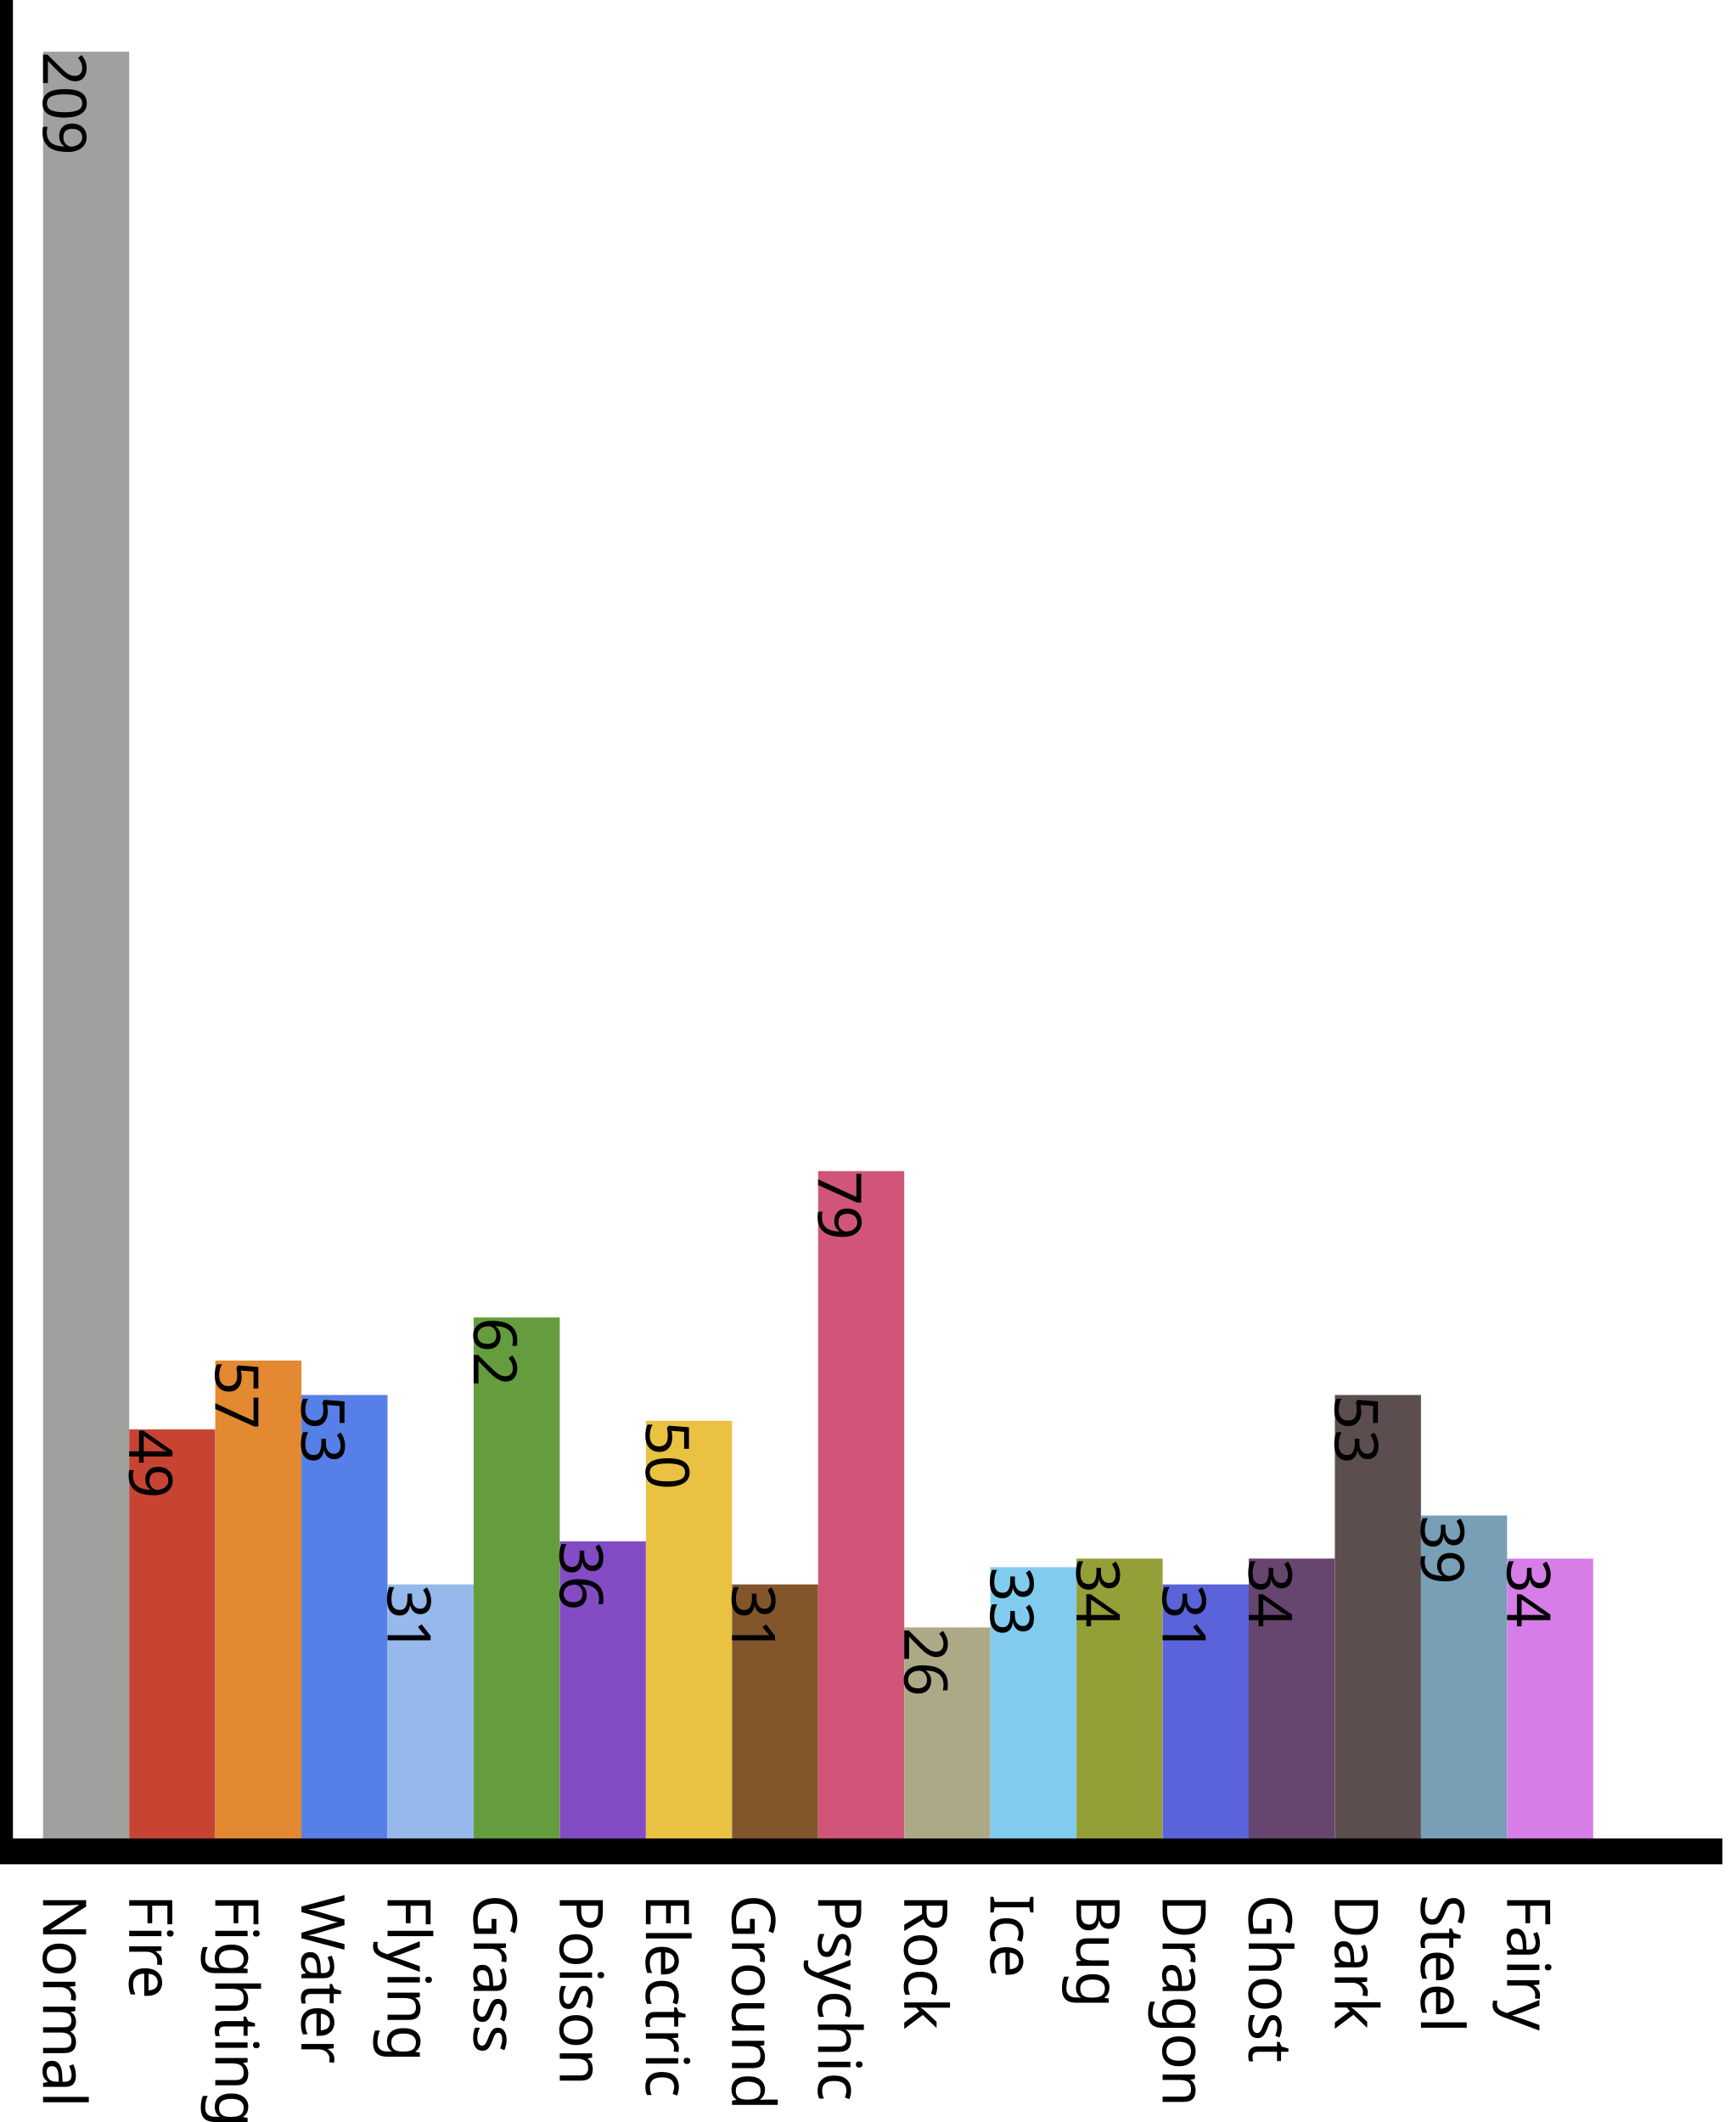
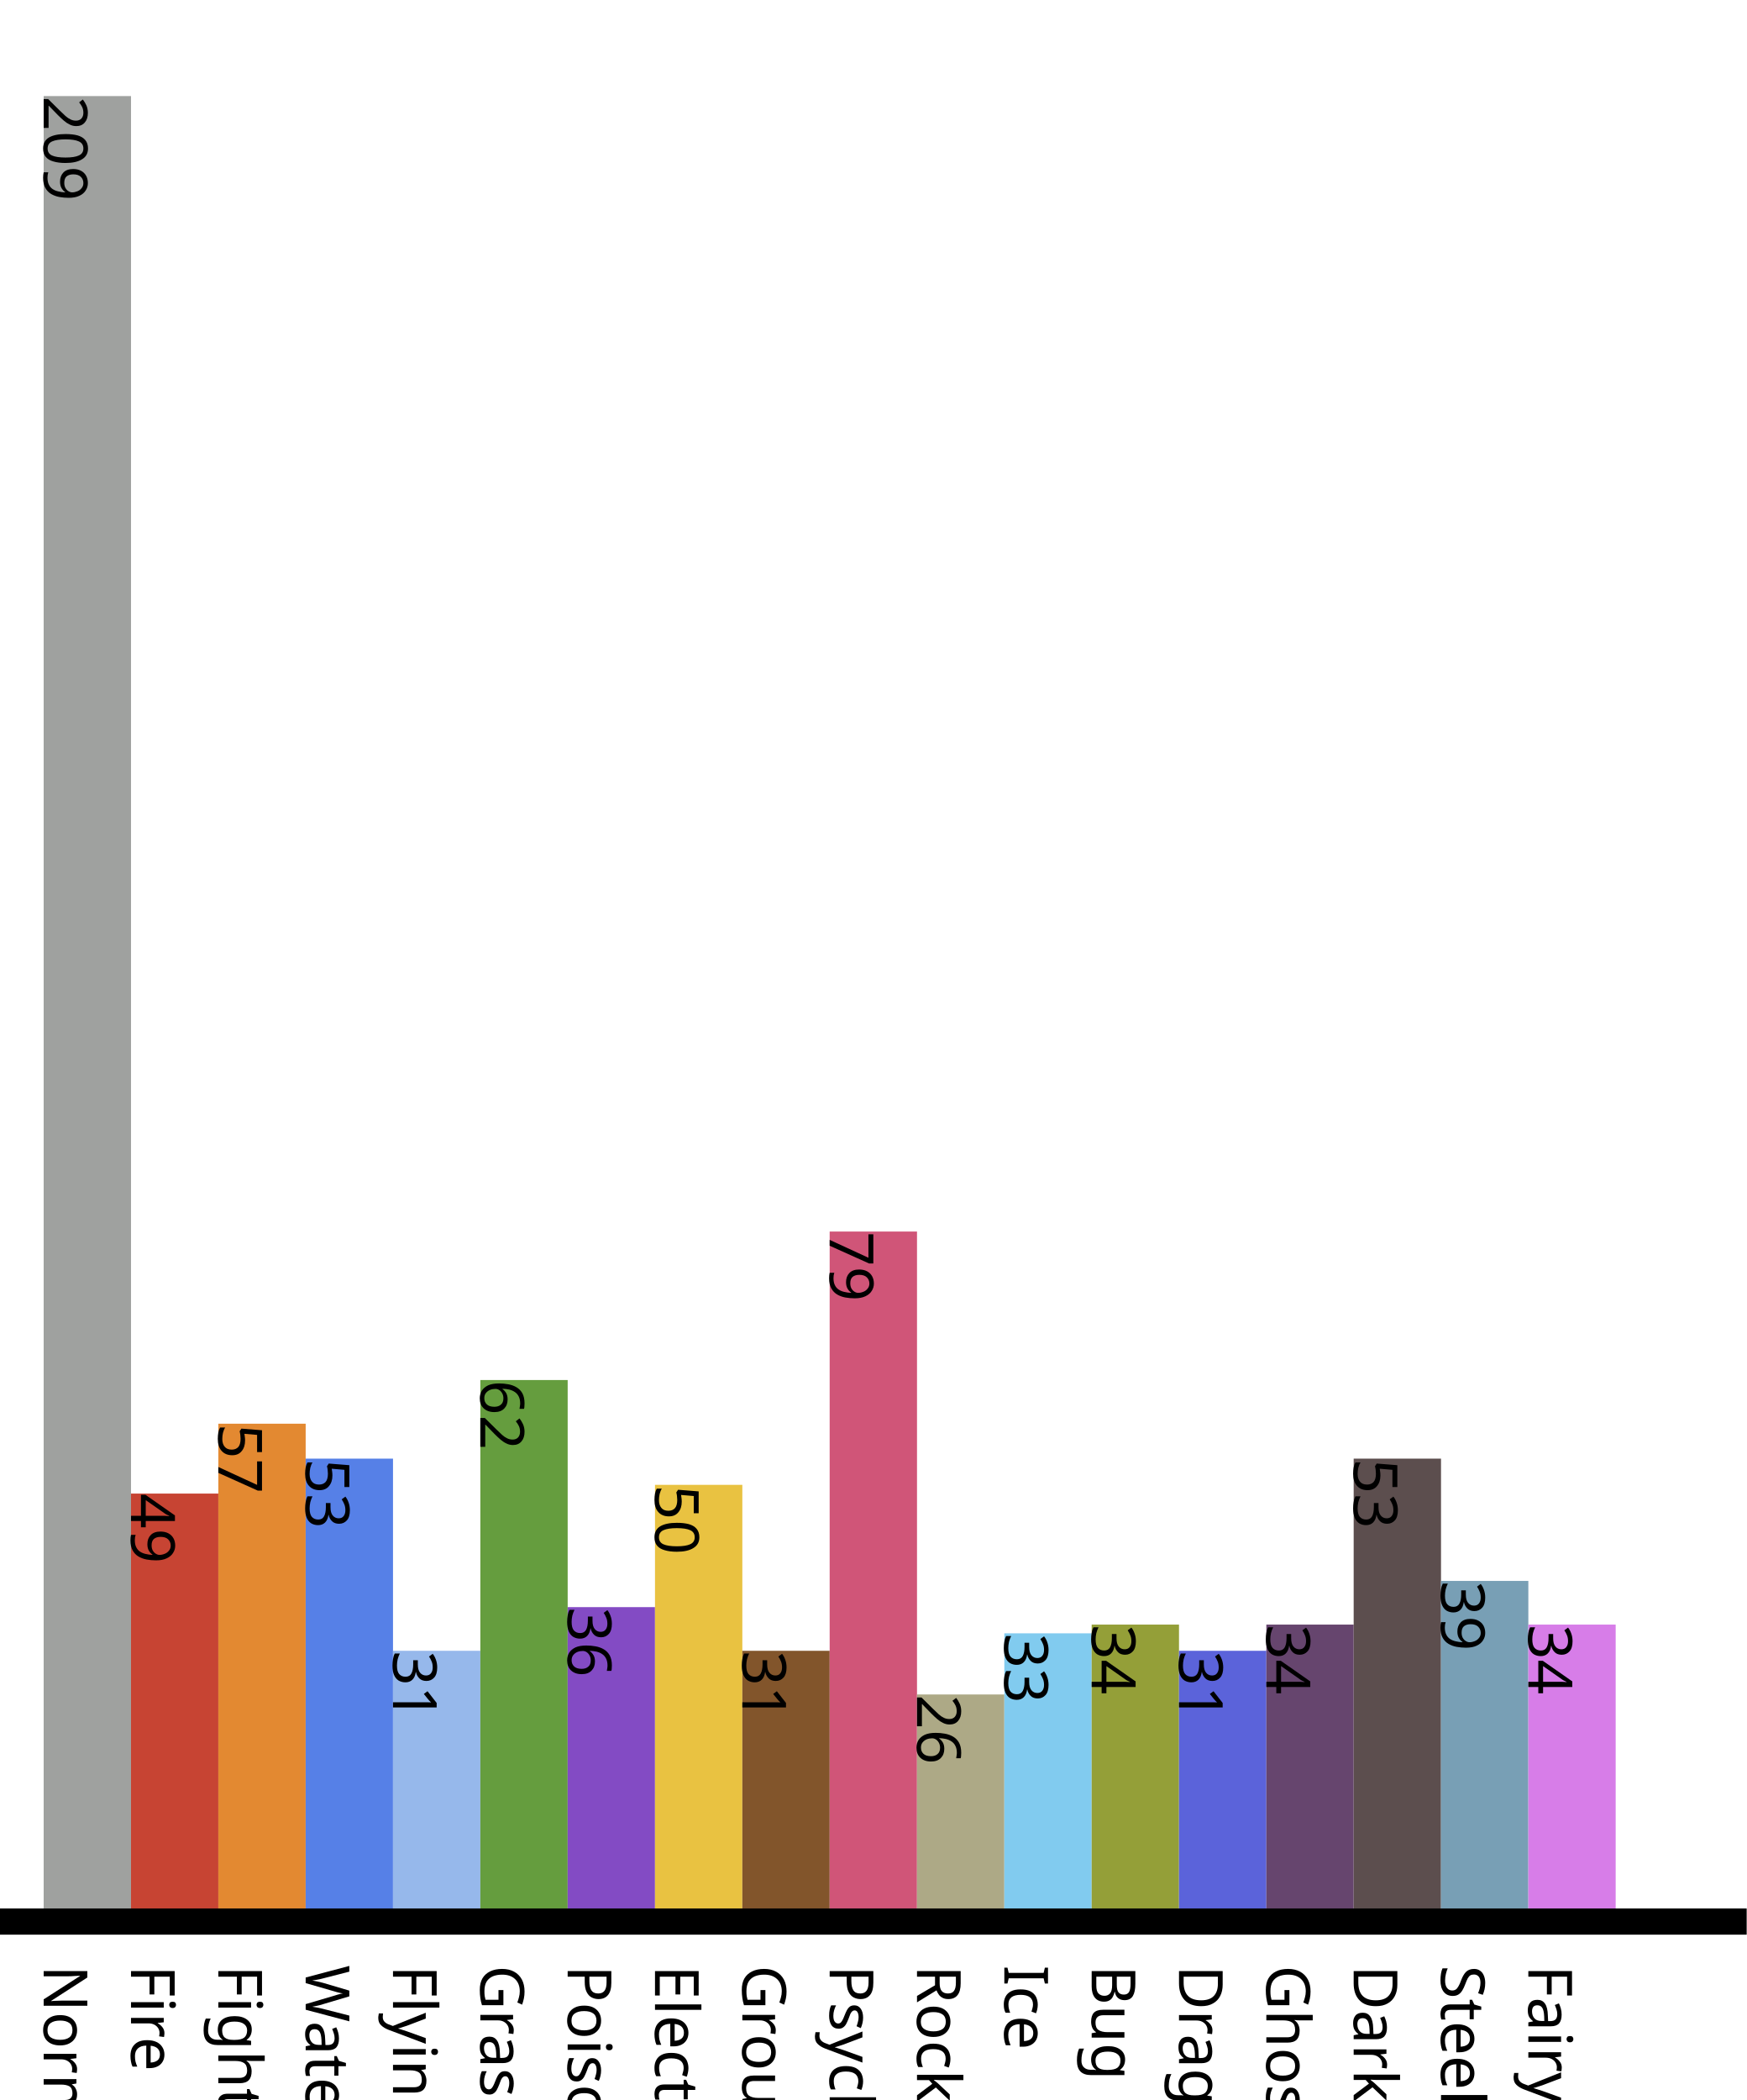
<svg xmlns="http://www.w3.org/2000/svg" width="100%" height="100%">
-   <g transform="translate(0 215)">
+   <g transform="translate(0 550) scale(2.5)">
    <g>
      <line x1="0" y1="-50" x2="200" y2="-50" stroke="light" stroke-width="3" />
    </g>
    <g>
      <line x1="10" y1="0" x2="10" y2="-209" stroke="#9FA19F" stroke-width="10" />
      <line x1="20" y1="0" x2="20" y2="-49" stroke="#C74433" stroke-width="10" />
      <line x1="30" y1="0" x2="30" y2="-57" stroke="#E38931" stroke-width="10" />
      <line x1="40" y1="0" x2="40" y2="-53" stroke="#5680E7" stroke-width="10" />
      <line x1="50" y1="0" x2="50" y2="-31" stroke="#96B8EB" stroke-width="10" />
      <line x1="60" y1="0" x2="60" y2="-62" stroke="#659D3E" stroke-width="10" />
      <line x1="70" y1="0" x2="70" y2="-36" stroke="#834BC4" stroke-width="10" />
      <line x1="80" y1="0" x2="80" y2="-50" stroke="#E9C241" stroke-width="10" />
      <line x1="90" y1="0" x2="90" y2="-31" stroke="#82552B" stroke-width="10" />
      <line x1="100" y1="0" x2="100" y2="-79" stroke="#D05578" stroke-width="10" />
      <line x1="110" y1="0" x2="110" y2="-26" stroke="#ADA986" stroke-width="10" />
      <line x1="120" y1="0" x2="120" y2="-33" stroke="#81CBEF" stroke-width="10" />
      <line x1="130" y1="0" x2="130" y2="-34" stroke="#949F38" stroke-width="10" />
      <line x1="140" y1="0" x2="140" y2="-31" stroke="#5B63DA" stroke-width="10" />
      <line x1="150" y1="0" x2="150" y2="-34" stroke="#66456E" stroke-width="10" />
      <line x1="160" y1="0" x2="160" y2="-53" stroke="#5C4E4E" stroke-width="10" />
      <line x1="170" y1="0" x2="170" y2="-39" stroke="#789FB5" stroke-width="10" />
      <line x1="180" y1="0" x2="180" y2="-34" stroke="#D77DE8" stroke-width="10" />
    </g>
    <g>
      <text transform="rotate(90)" x="5" y="-5" fill="black" style="font-size:7px; font-family:Trebuchet MS;">Normal</text>
      <text transform="rotate(90)" x="5" y="-15" fill="black" style="font-size:7px; font-family:Trebuchet MS;">Fire</text>
      <text transform="rotate(90)" x="5" y="-25" fill="black" style="font-size:7px; font-family:Trebuchet MS;">Fighting</text>
      <text transform="rotate(90)" x="5" y="-35" fill="black" style="font-size:7px; font-family:Trebuchet MS;">Water</text>
      <text transform="rotate(90)" x="5" y="-45" fill="black" style="font-size:7px; font-family:Trebuchet MS;">Flying</text>
      <text transform="rotate(90)" x="5" y="-55" fill="black" style="font-size:7px; font-family:Trebuchet MS;">Grass</text>
      <text transform="rotate(90)" x="5" y="-65" fill="black" style="font-size:7px; font-family:Trebuchet MS;">Poison</text>
      <text transform="rotate(90)" x="5" y="-75" fill="black" style="font-size:7px; font-family:Trebuchet MS;">Electric</text>
      <text transform="rotate(90)" x="5" y="-85" fill="black" style="font-size:7px; font-family:Trebuchet MS;">Ground</text>
      <text transform="rotate(90)" x="5" y="-95" fill="black" style="font-size:7px; font-family:Trebuchet MS;">Psychic</text>
      <text transform="rotate(90)" x="5" y="-105" fill="black" style="font-size:7px; font-family:Trebuchet MS;">Rock</text>
      <text transform="rotate(90)" x="5" y="-115" fill="black" style="font-size:7px; font-family:Trebuchet MS;">Ice</text>
      <text transform="rotate(90)" x="5" y="-125" fill="black" style="font-size:7px; font-family:Trebuchet MS;">Bug</text>
      <text transform="rotate(90)" x="5" y="-135" fill="black" style="font-size:7px; font-family:Trebuchet MS;">Dragon</text>
      <text transform="rotate(90)" x="5" y="-145" fill="black" style="font-size:7px; font-family:Trebuchet MS;">Ghost</text>
      <text transform="rotate(90)" x="5" y="-155" fill="black" style="font-size:7px; font-family:Trebuchet MS;">Dark</text>
      <text transform="rotate(90)" x="5" y="-165" fill="black" style="font-size:7px; font-family:Trebuchet MS;">Steel</text>
      <text transform="rotate(90)" x="5" y="-175" fill="black" style="font-size:7px; font-family:Trebuchet MS;">Fairy</text>
    </g>
    <g>
      <text transform="rotate(90)" x="-209" y="-5" fill="black" style="font-size:7px; font-family:Trebuchet MS;">209</text>
      <text transform="rotate(90)" x="-49" y="-15" fill="black" style="font-size:7px; font-family:Trebuchet MS;">49</text>
      <text transform="rotate(90)" x="-57" y="-25" fill="black" style="font-size:7px; font-family:Trebuchet MS;">57</text>
      <text transform="rotate(90)" x="-53" y="-35" fill="black" style="font-size:7px; font-family:Trebuchet MS;">53</text>
      <text transform="rotate(90)" x="-31" y="-45" fill="black" style="font-size:7px; font-family:Trebuchet MS;">31</text>
      <text transform="rotate(90)" x="-62" y="-55" fill="black" style="font-size:7px; font-family:Trebuchet MS;">62</text>
      <text transform="rotate(90)" x="-36" y="-65" fill="black" style="font-size:7px; font-family:Trebuchet MS;">36</text>
      <text transform="rotate(90)" x="-50" y="-75" fill="black" style="font-size:7px; font-family:Trebuchet MS;">50</text>
      <text transform="rotate(90)" x="-31" y="-85" fill="black" style="font-size:7px; font-family:Trebuchet MS;">31</text>
      <text transform="rotate(90)" x="-79" y="-95" fill="black" style="font-size:7px; font-family:Trebuchet MS;">79</text>
      <text transform="rotate(90)" x="-26" y="-105" fill="black" style="font-size:7px; font-family:Trebuchet MS;">26</text>
      <text transform="rotate(90)" x="-33" y="-115" fill="black" style="font-size:7px; font-family:Trebuchet MS;">33</text>
      <text transform="rotate(90)" x="-34" y="-125" fill="black" style="font-size:7px; font-family:Trebuchet MS;">34</text>
      <text transform="rotate(90)" x="-31" y="-135" fill="black" style="font-size:7px; font-family:Trebuchet MS;">31</text>
      <text transform="rotate(90)" x="-34" y="-145" fill="black" style="font-size:7px; font-family:Trebuchet MS;">34</text>
      <text transform="rotate(90)" x="-53" y="-155" fill="black" style="font-size:7px; font-family:Trebuchet MS;">53</text>
      <text transform="rotate(90)" x="-39" y="-165" fill="black" style="font-size:7px; font-family:Trebuchet MS;">39</text>
      <text transform="rotate(90)" x="-34" y="-175" fill="black" style="font-size:7px; font-family:Trebuchet MS;">34</text>
    </g>
    <g>
      <line x1="0" y1="0" x2="200" y2="0" stroke="black" stroke-width="3" />
-       <line x1="0" y1="0" x2="0" y2="-215" stroke="black" stroke-width="3" />
    </g>
  </g>
</svg>
